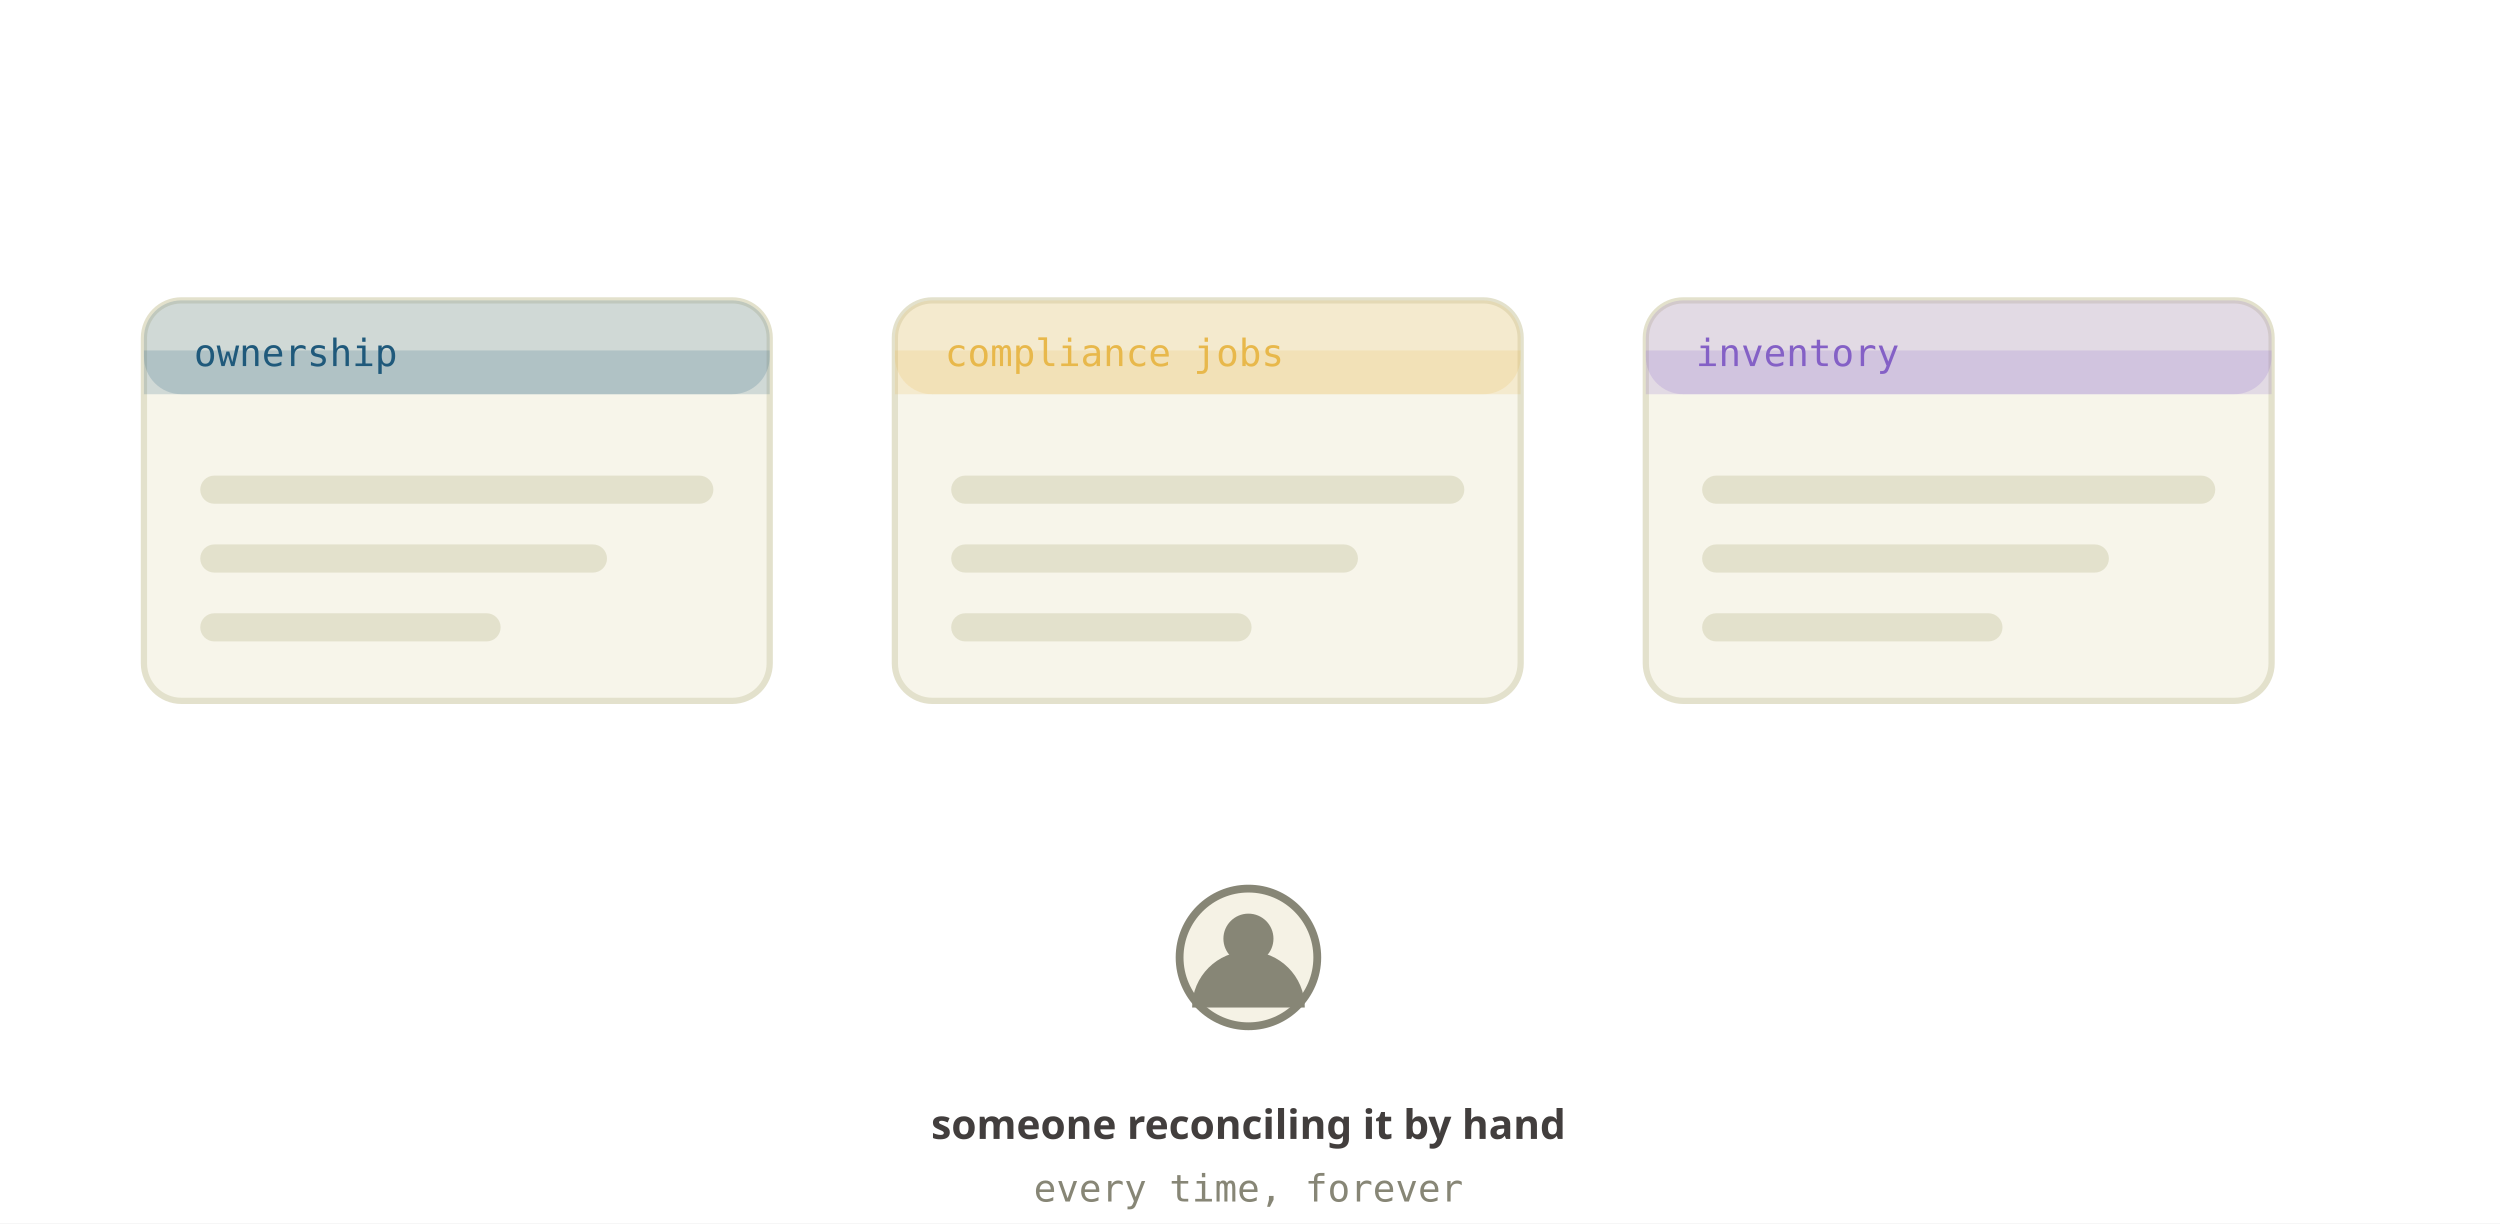
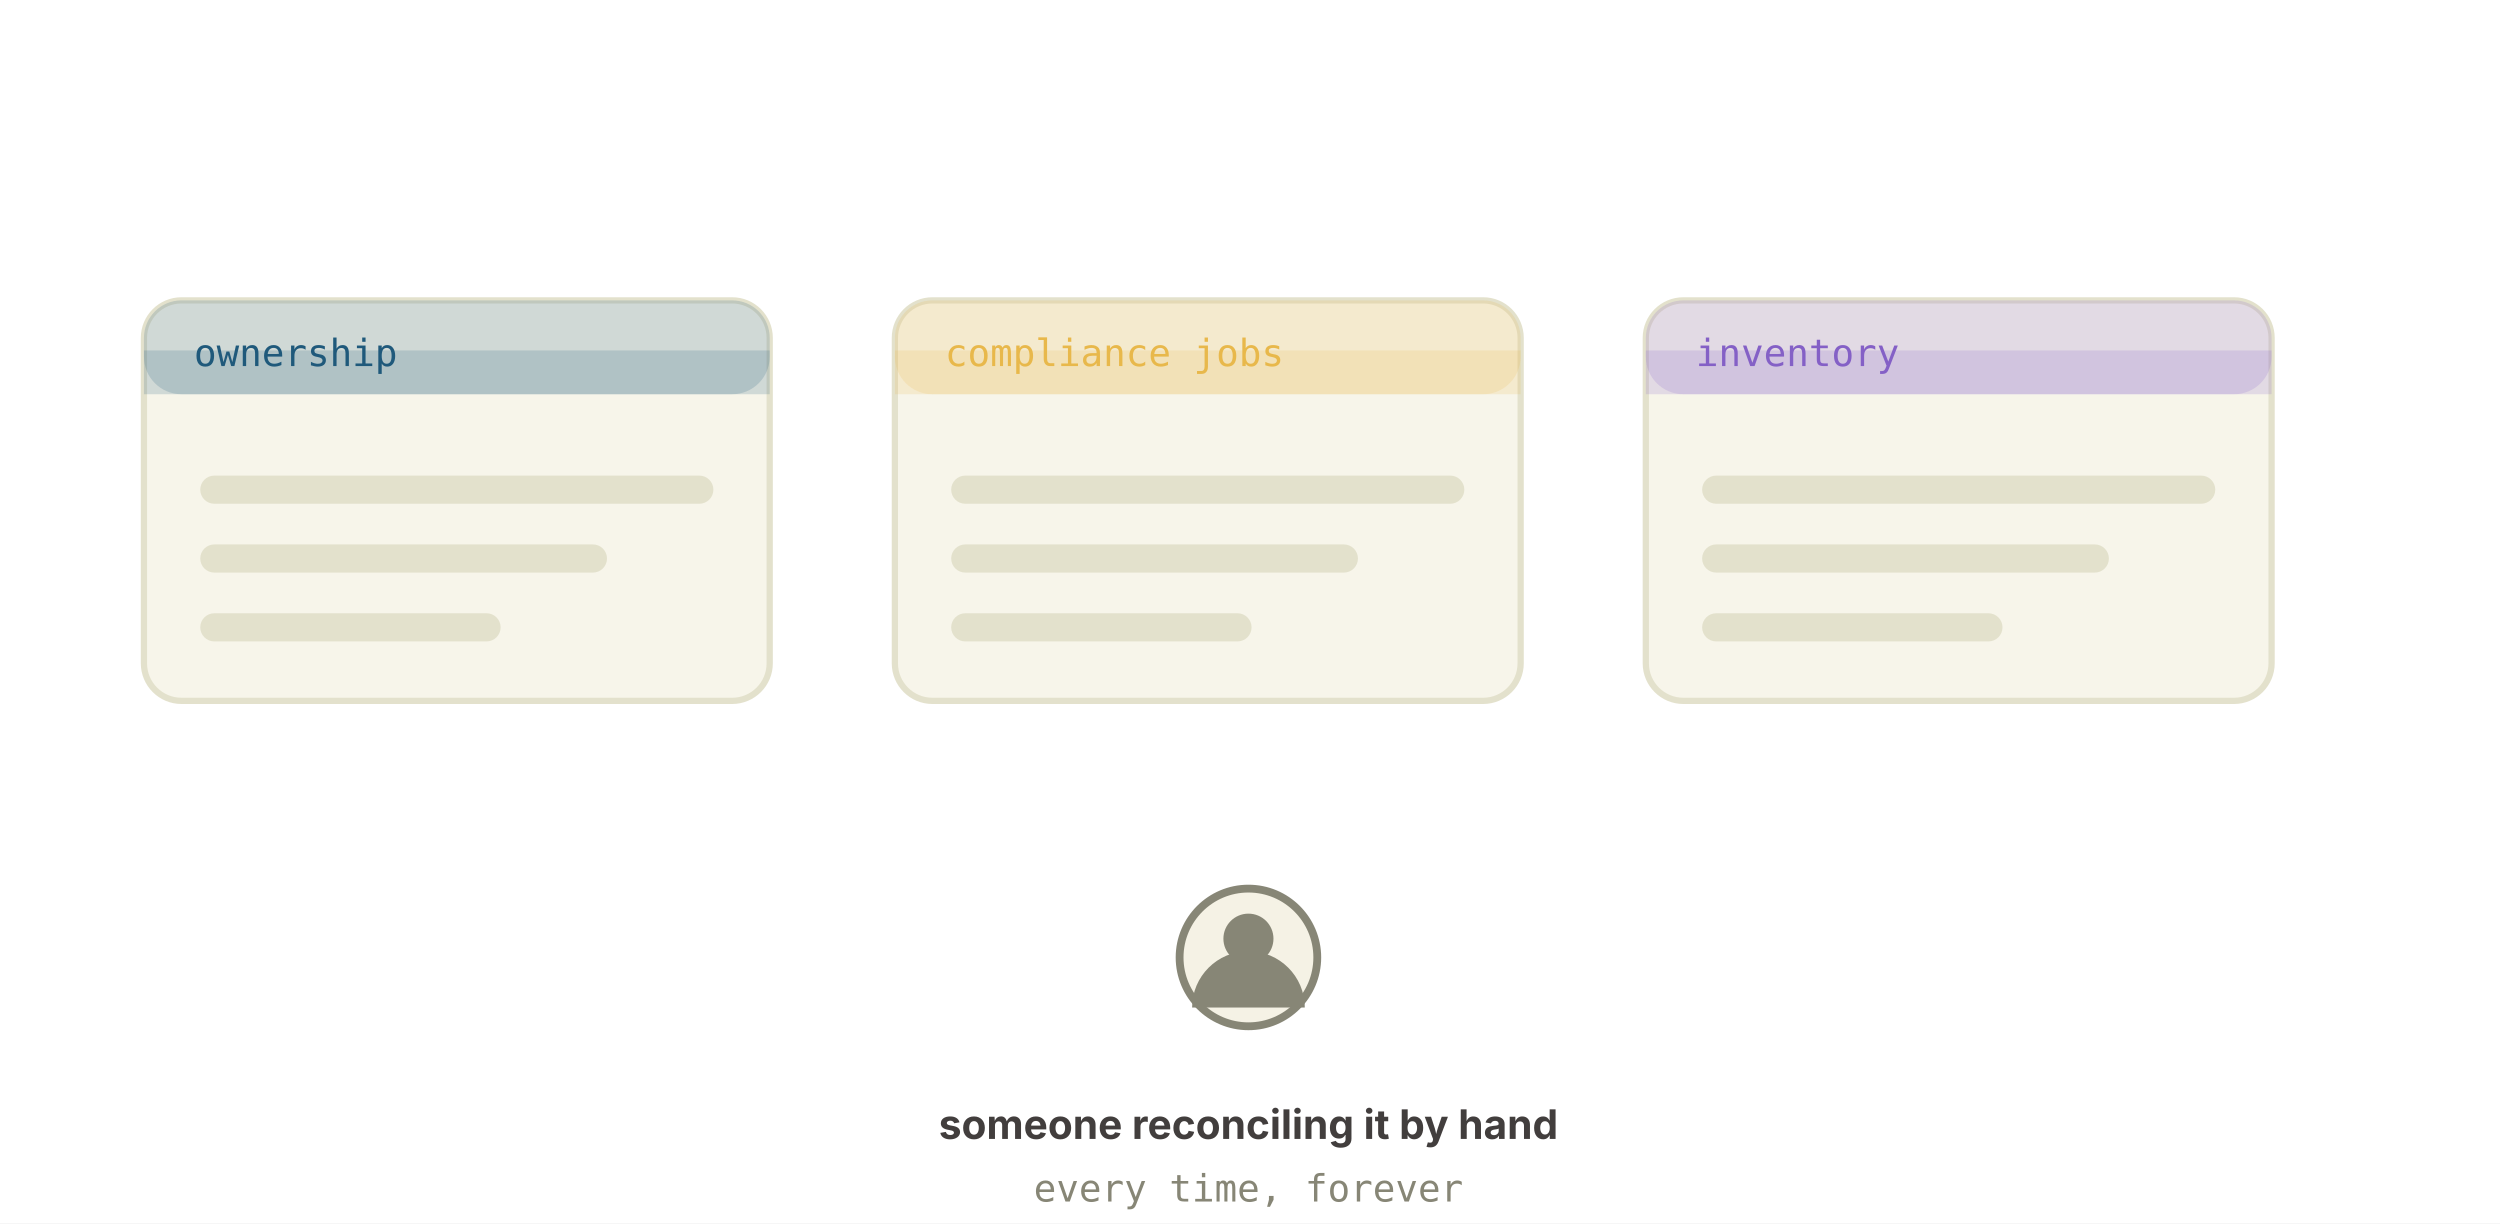
<svg xmlns="http://www.w3.org/2000/svg" width="799" height="391" viewBox="0 0 799 391" fill="none">
  <style>.wire{opacity:0;stroke-dashoffset:60;animation:wr 6s ease-out infinite}@keyframes wr{0%{opacity:0;stroke-dashoffset:60}18%,88%{opacity:1;stroke-dashoffset:0}100%{opacity:0}}.w1{animation-delay:.35s}.w2{animation-delay:.7s}@media (prefers-reduced-motion:reduce){*{animation:none!important}}</style>
  <rect width="799" height="391" fill="#FFFFFF" />
  <rect x="46.0" y="96.0" width="200.0" height="128.0" rx="12.0" fill="#F7F5EA" stroke="#E3E1CC" stroke-width="2" />
  <rect x="46.0" y="96.0" width="200.0" height="30.0" rx="12.0" fill="#1F597B" opacity="0.18" />
  <rect x="46.0" y="112.0" width="200.0" height="14.0" rx="0.0" fill="#1F597B" opacity="0.18" />
-   <text x="62.0" y="117.0" font-family="'Thistle',ui-monospace,monospace" font-size="12" font-weight="500" fill="#1F597B" text-anchor="start">ownership</text>
+   <text x="62.0" y="117.0" font-family="'ApercuMono','JetBrains Mono',ui-monospace,monospace" font-size="12" font-weight="500" fill="#1F597B" text-anchor="start">ownership</text>
  <rect x="64.0" y="152.0" width="164.0" height="9.0" rx="4.5" fill="#E3E1CC" />
  <rect x="64.0" y="174.0" width="130.0" height="9.0" rx="4.5" fill="#E3E1CC" />
  <rect x="64.0" y="196.0" width="96.0" height="9.0" rx="4.5" fill="#E3E1CC" />
  <path class="wire w0" d="M 146 224 L 399 286" stroke="#1F597B" stroke-width="2.5" stroke-dasharray="6 6" fill="none" />
  <rect x="286.0" y="96.0" width="200.0" height="128.0" rx="12.0" fill="#F7F5EA" stroke="#E3E1CC" stroke-width="2" />
  <rect x="286.0" y="96.0" width="200.0" height="30.0" rx="12.0" fill="#E8B84B" opacity="0.18" />
  <rect x="286.0" y="112.0" width="200.0" height="14.0" rx="0.0" fill="#E8B84B" opacity="0.18" />
-   <text x="302.0" y="117.0" font-family="'Thistle',ui-monospace,monospace" font-size="12" font-weight="500" fill="#E8B84B" text-anchor="start">compliance jobs</text>
+   <text x="302.0" y="117.0" font-family="'ApercuMono','JetBrains Mono',ui-monospace,monospace" font-size="12" font-weight="500" fill="#E8B84B" text-anchor="start">compliance jobs</text>
  <rect x="304.0" y="152.0" width="164.0" height="9.0" rx="4.5" fill="#E3E1CC" />
  <rect x="304.0" y="174.0" width="130.0" height="9.0" rx="4.5" fill="#E3E1CC" />
  <rect x="304.0" y="196.0" width="96.0" height="9.0" rx="4.5" fill="#E3E1CC" />
  <path class="wire w1" d="M 386 224 L 399 286" stroke="#E8B84B" stroke-width="2.5" stroke-dasharray="6 6" fill="none" />
  <rect x="526.0" y="96.0" width="200.0" height="128.0" rx="12.0" fill="#F7F5EA" stroke="#E3E1CC" stroke-width="2" />
  <rect x="526.0" y="96.0" width="200.0" height="30.0" rx="12.0" fill="#8460C6" opacity="0.18" />
  <rect x="526.0" y="112.0" width="200.0" height="14.0" rx="0.0" fill="#8460C6" opacity="0.18" />
-   <text x="542.0" y="117.0" font-family="'Thistle',ui-monospace,monospace" font-size="12" font-weight="500" fill="#8460C6" text-anchor="start">inventory</text>
+   <text x="542.0" y="117.0" font-family="'ApercuMono','JetBrains Mono',ui-monospace,monospace" font-size="12" font-weight="500" fill="#8460C6" text-anchor="start">inventory</text>
  <rect x="544.0" y="152.0" width="164.0" height="9.0" rx="4.5" fill="#E3E1CC" />
  <rect x="544.0" y="174.0" width="130.0" height="9.0" rx="4.5" fill="#E3E1CC" />
  <rect x="544.0" y="196.0" width="96.0" height="9.0" rx="4.5" fill="#E3E1CC" />
  <path class="wire w2" d="M 626 224 L 399 286" stroke="#8460C6" stroke-width="2.5" stroke-dasharray="6 6" fill="none" />
  <circle cx="399.0" cy="306.0" r="22.0" fill="#F5F2E5" stroke="#878676" stroke-width="2.5" />
  <circle cx="399.0" cy="300.0" r="8.0" fill="#878676" />
  <path d="M 381 322 a 18 18 0 0 1 36 0" fill="#878676" />
-   <text x="399.0" y="364.0" font-family="'Clover',system-ui,sans-serif" font-size="13" font-weight="700" fill="#423E3D" text-anchor="middle">someone reconciling it by hand</text>
-   <text x="399.0" y="384.0" font-family="'Thistle',ui-monospace,monospace" font-size="12" font-weight="400" fill="#878676" text-anchor="middle">every time, forever</text>
+   <text x="399.0" y="364.0" font-family="'Diatype','Inter',system-ui,sans-serif" font-size="13" font-weight="700" fill="#423E3D" text-anchor="middle">someone reconciling it by hand</text>
+   <text x="399.0" y="384.0" font-family="'ApercuMono','JetBrains Mono',ui-monospace,monospace" font-size="12" font-weight="400" fill="#878676" text-anchor="middle">every time, forever</text>
</svg>
